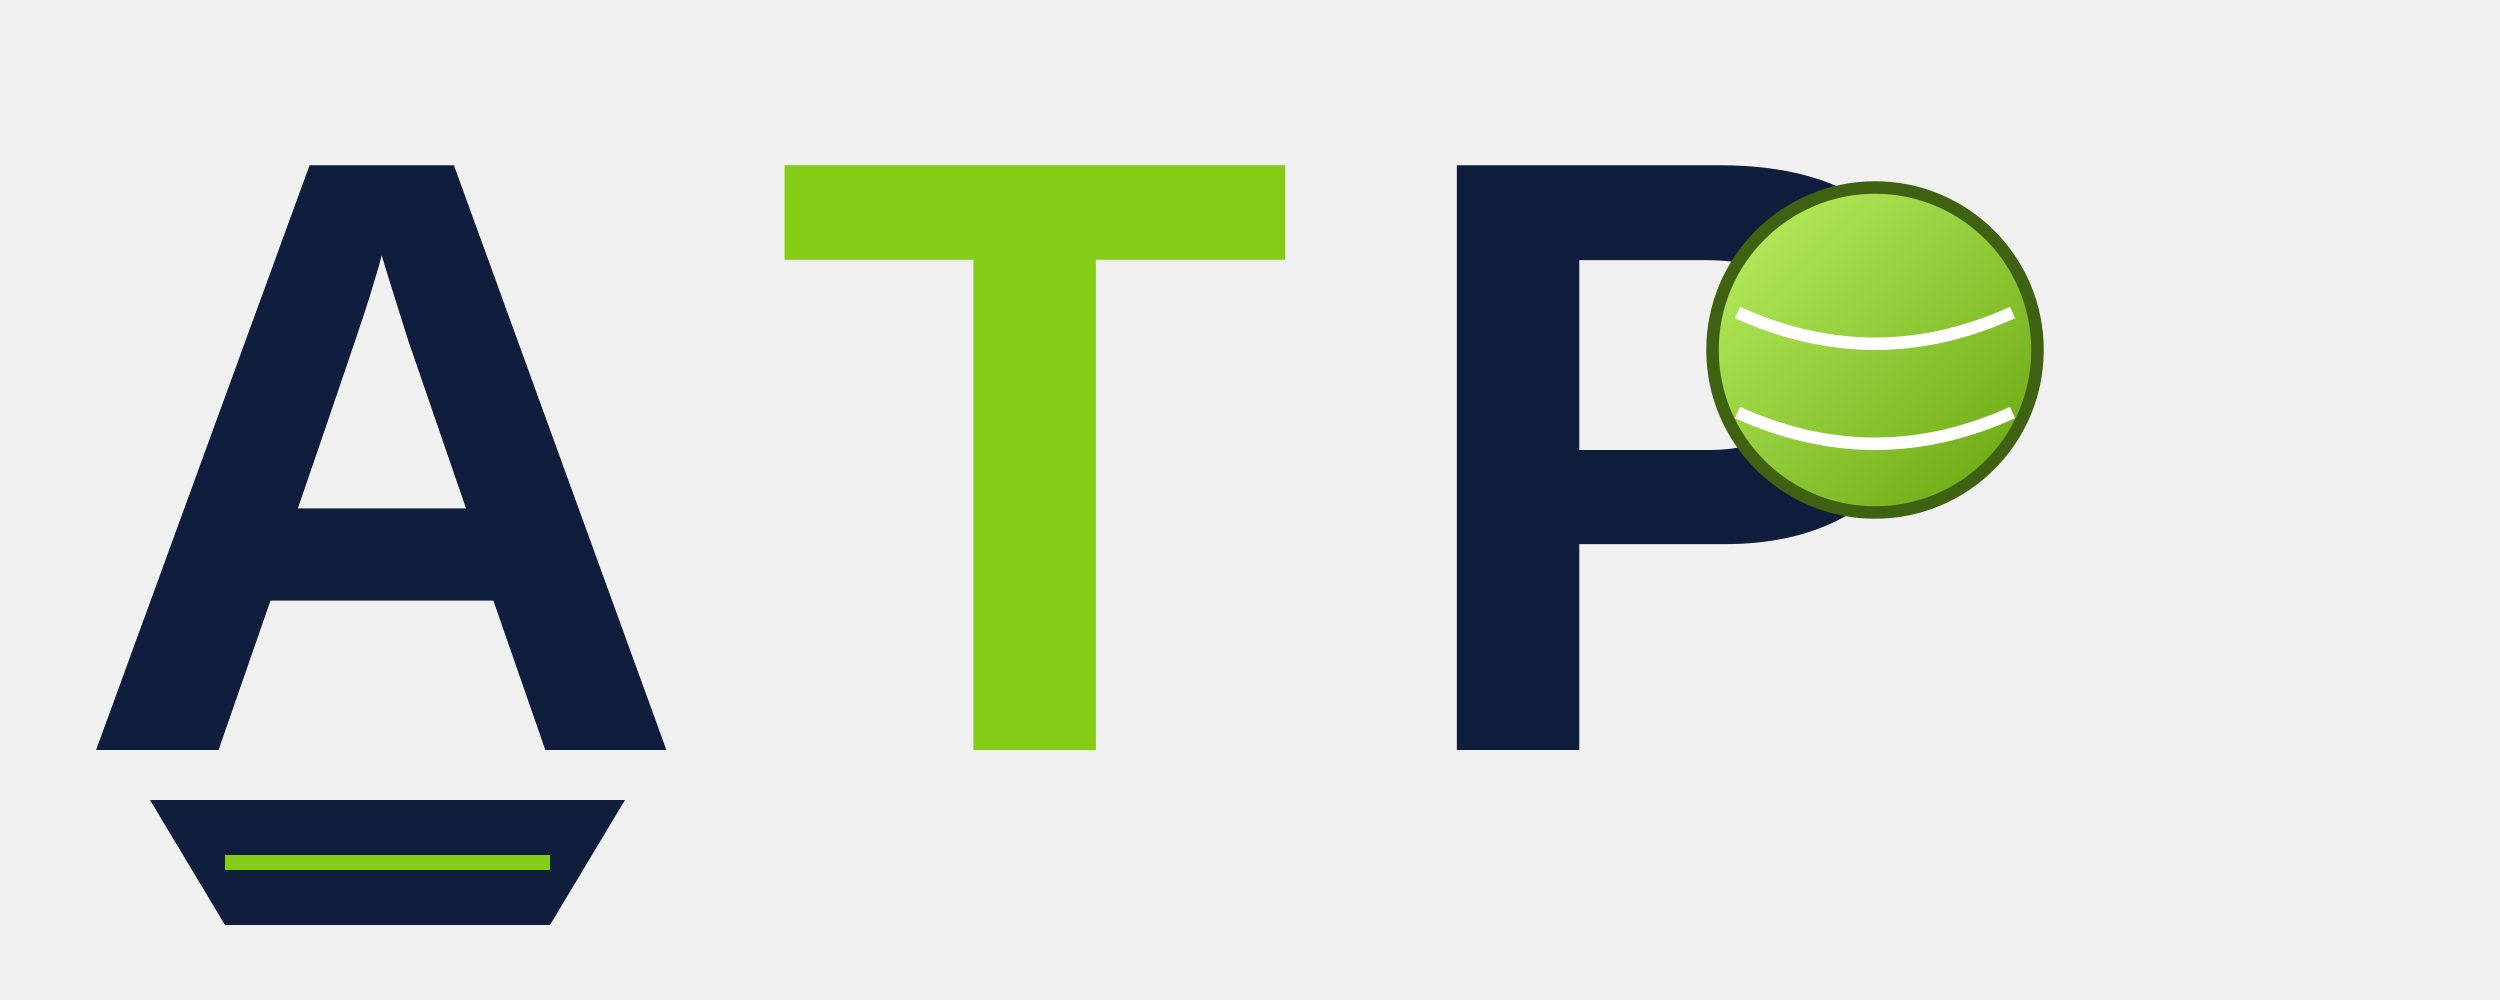
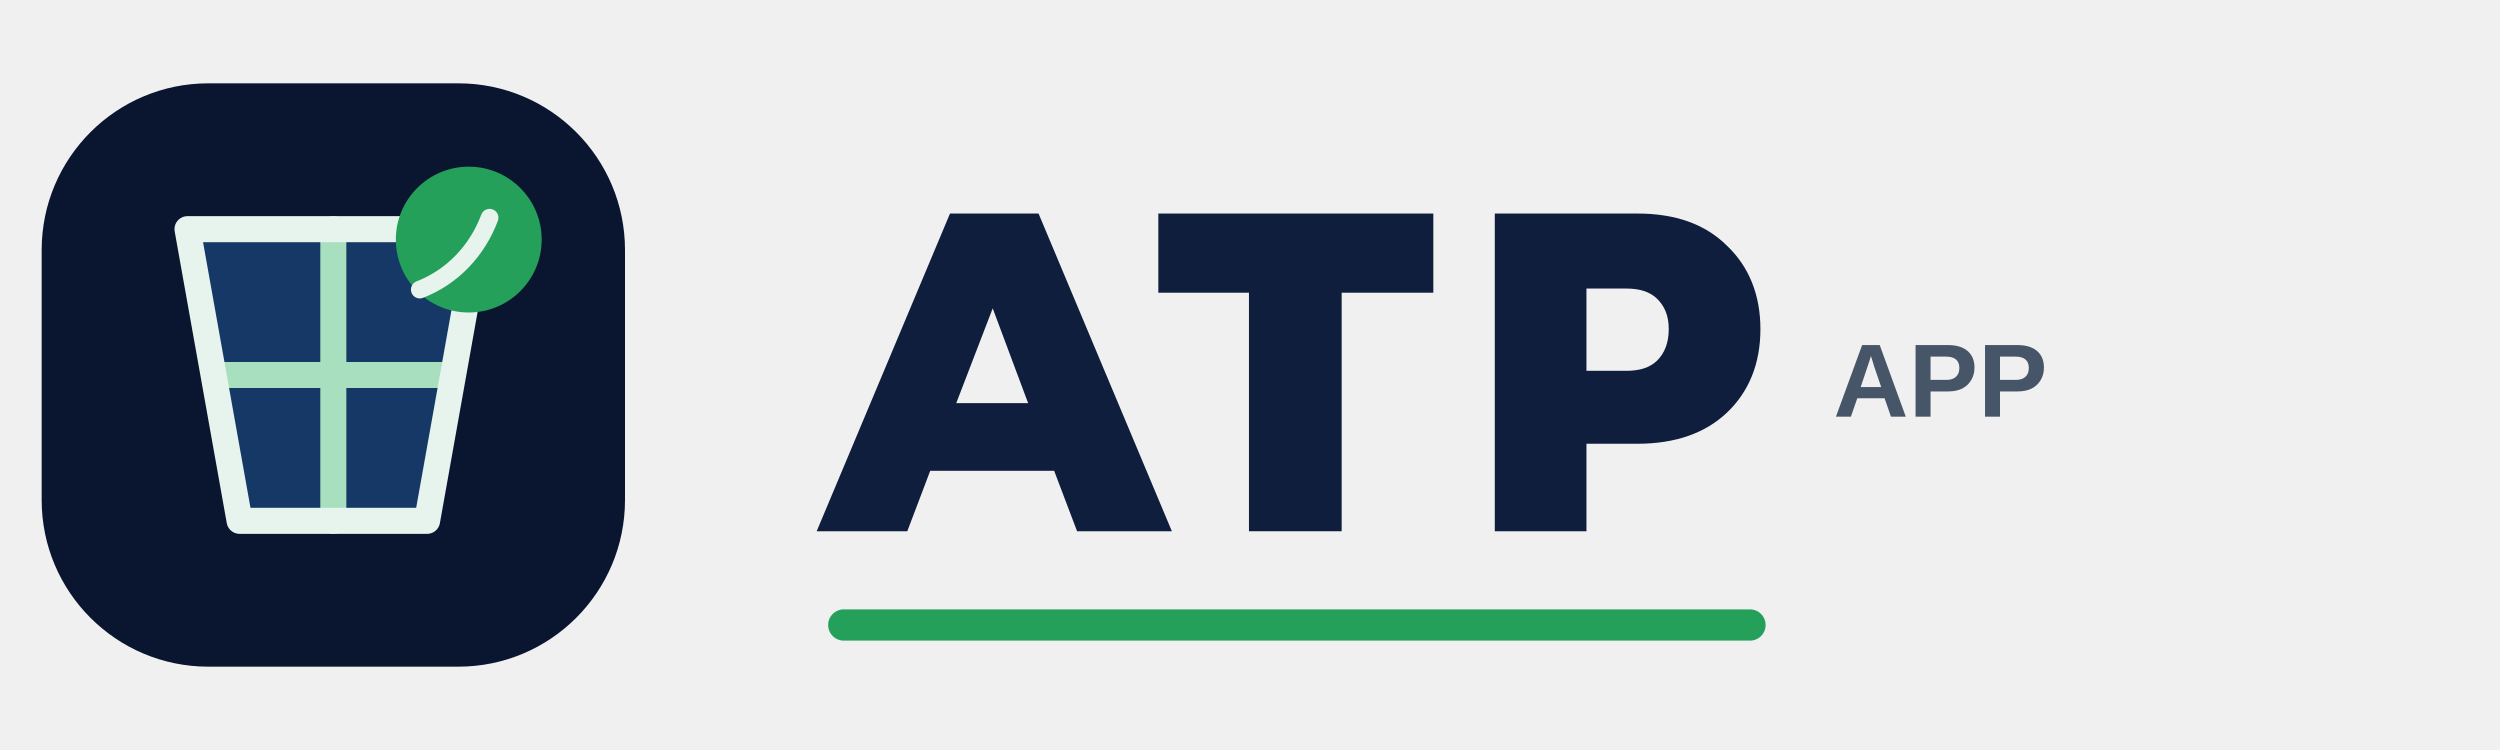
- <svg xmlns="http://www.w3.org/2000/svg" viewBox="0 0 200 80" role="img" aria-label="ATP">
-   <defs>
-     <linearGradient id="ballGrad2" x1="0" y1="0" x2="1" y2="1">
-       <stop offset="0%" stop-color="#bef264" />
-       <stop offset="100%" stop-color="#65a30d" />
-     </linearGradient>
-   </defs>
-   <g font-family="'Segoe UI', Arial, Helvetica, sans-serif" font-weight="900">
-     <text x="6" y="60" font-size="68" fill="#0f1e3d">A</text>
-     <text x="62" y="60" font-size="68" fill="#84cc16">T</text>
-     <text x="112" y="60" font-size="68" fill="#0f1e3d">P</text>
-   </g>
-   <g transform="translate(150,28)">
-     <circle r="13" fill="url(#ballGrad2)" stroke="#3f6212" stroke-width="1" />
-     <path d="M -11 -3 Q 0 2 11 -3" stroke="#fff" stroke-width="1" fill="none" />
-     <path d="M -11 5 Q 0 10 11 5" stroke="#fff" stroke-width="1" fill="none" />
-   </g>
-   <g transform="translate(12,64)">
-     <path d="M 0 0 L 38 0 L 32 10 L 6 10 Z" fill="#0f1e3d" />
-     <line x1="6" y1="5" x2="32" y2="5" stroke="#84cc16" stroke-width="1.2" />
-   </g>
+ <svg xmlns="http://www.w3.org/2000/svg" width="240" height="72" viewBox="0 0 240 72" fill="none" role="img" aria-labelledby="title desc">
+   <rect x="4" y="8" width="56" height="56" rx="16" fill="#0A1530" />
+   <path d="M18 22H46L41 50H23L18 22Z" fill="#163866" />
+   <path d="M32 22V50" stroke="#A8DFBF" stroke-width="2.5" stroke-linecap="round" />
+   <path d="M21 36H43" stroke="#A8DFBF" stroke-width="2.5" stroke-linecap="round" />
+   <path d="M18 22H46L41 50H23L18 22Z" stroke="#E6F4ED" stroke-width="2.5" stroke-linejoin="round" />
+   <circle cx="45" cy="23" r="7" fill="#25A05A" />
+   <path d="M40.3 27.8C43.4 26.6 45.8 24.1 47 20.9" stroke="#E6F4ED" stroke-width="1.7" stroke-linecap="round" />
+   <path d="M78.4 51L91.2 20.5H99.7L112.5 51H103.4L101.2 45.2H89.3L87.1 51H78.4ZM91.8 38.7H98.7L95.3 29.6L91.8 38.7Z" fill="#0F1E3D" />
+   <path d="M119.9 51V28.1H111.2V20.5H137.6V28.1H128.8V51H119.9Z" fill="#0F1E3D" />
+   <path d="M143.5 51V20.5H157.2C160.8 20.5 163.7 21.5 165.8 23.6C167.9 25.6 169 28.3 169 31.6C169 34.9 167.9 37.6 165.8 39.6C163.7 41.6 160.8 42.6 157.2 42.6H152.3V51H143.5ZM152.3 35.6H156.1C157.4 35.6 158.4 35.3 159.1 34.6C159.8 33.9 160.2 32.9 160.2 31.6C160.2 30.3 159.8 29.4 159.1 28.7C158.4 28 157.4 27.7 156.1 27.7H152.3V35.6Z" fill="#0F1E3D" />
+   <path d="M81 60H168" stroke="#25A05A" stroke-width="3" stroke-linecap="round" />
+   <text x="176" y="40" fill="#475569" font-family="Segoe UI, Arial, sans-serif" font-size="10" font-weight="700">APP</text>
</svg>
